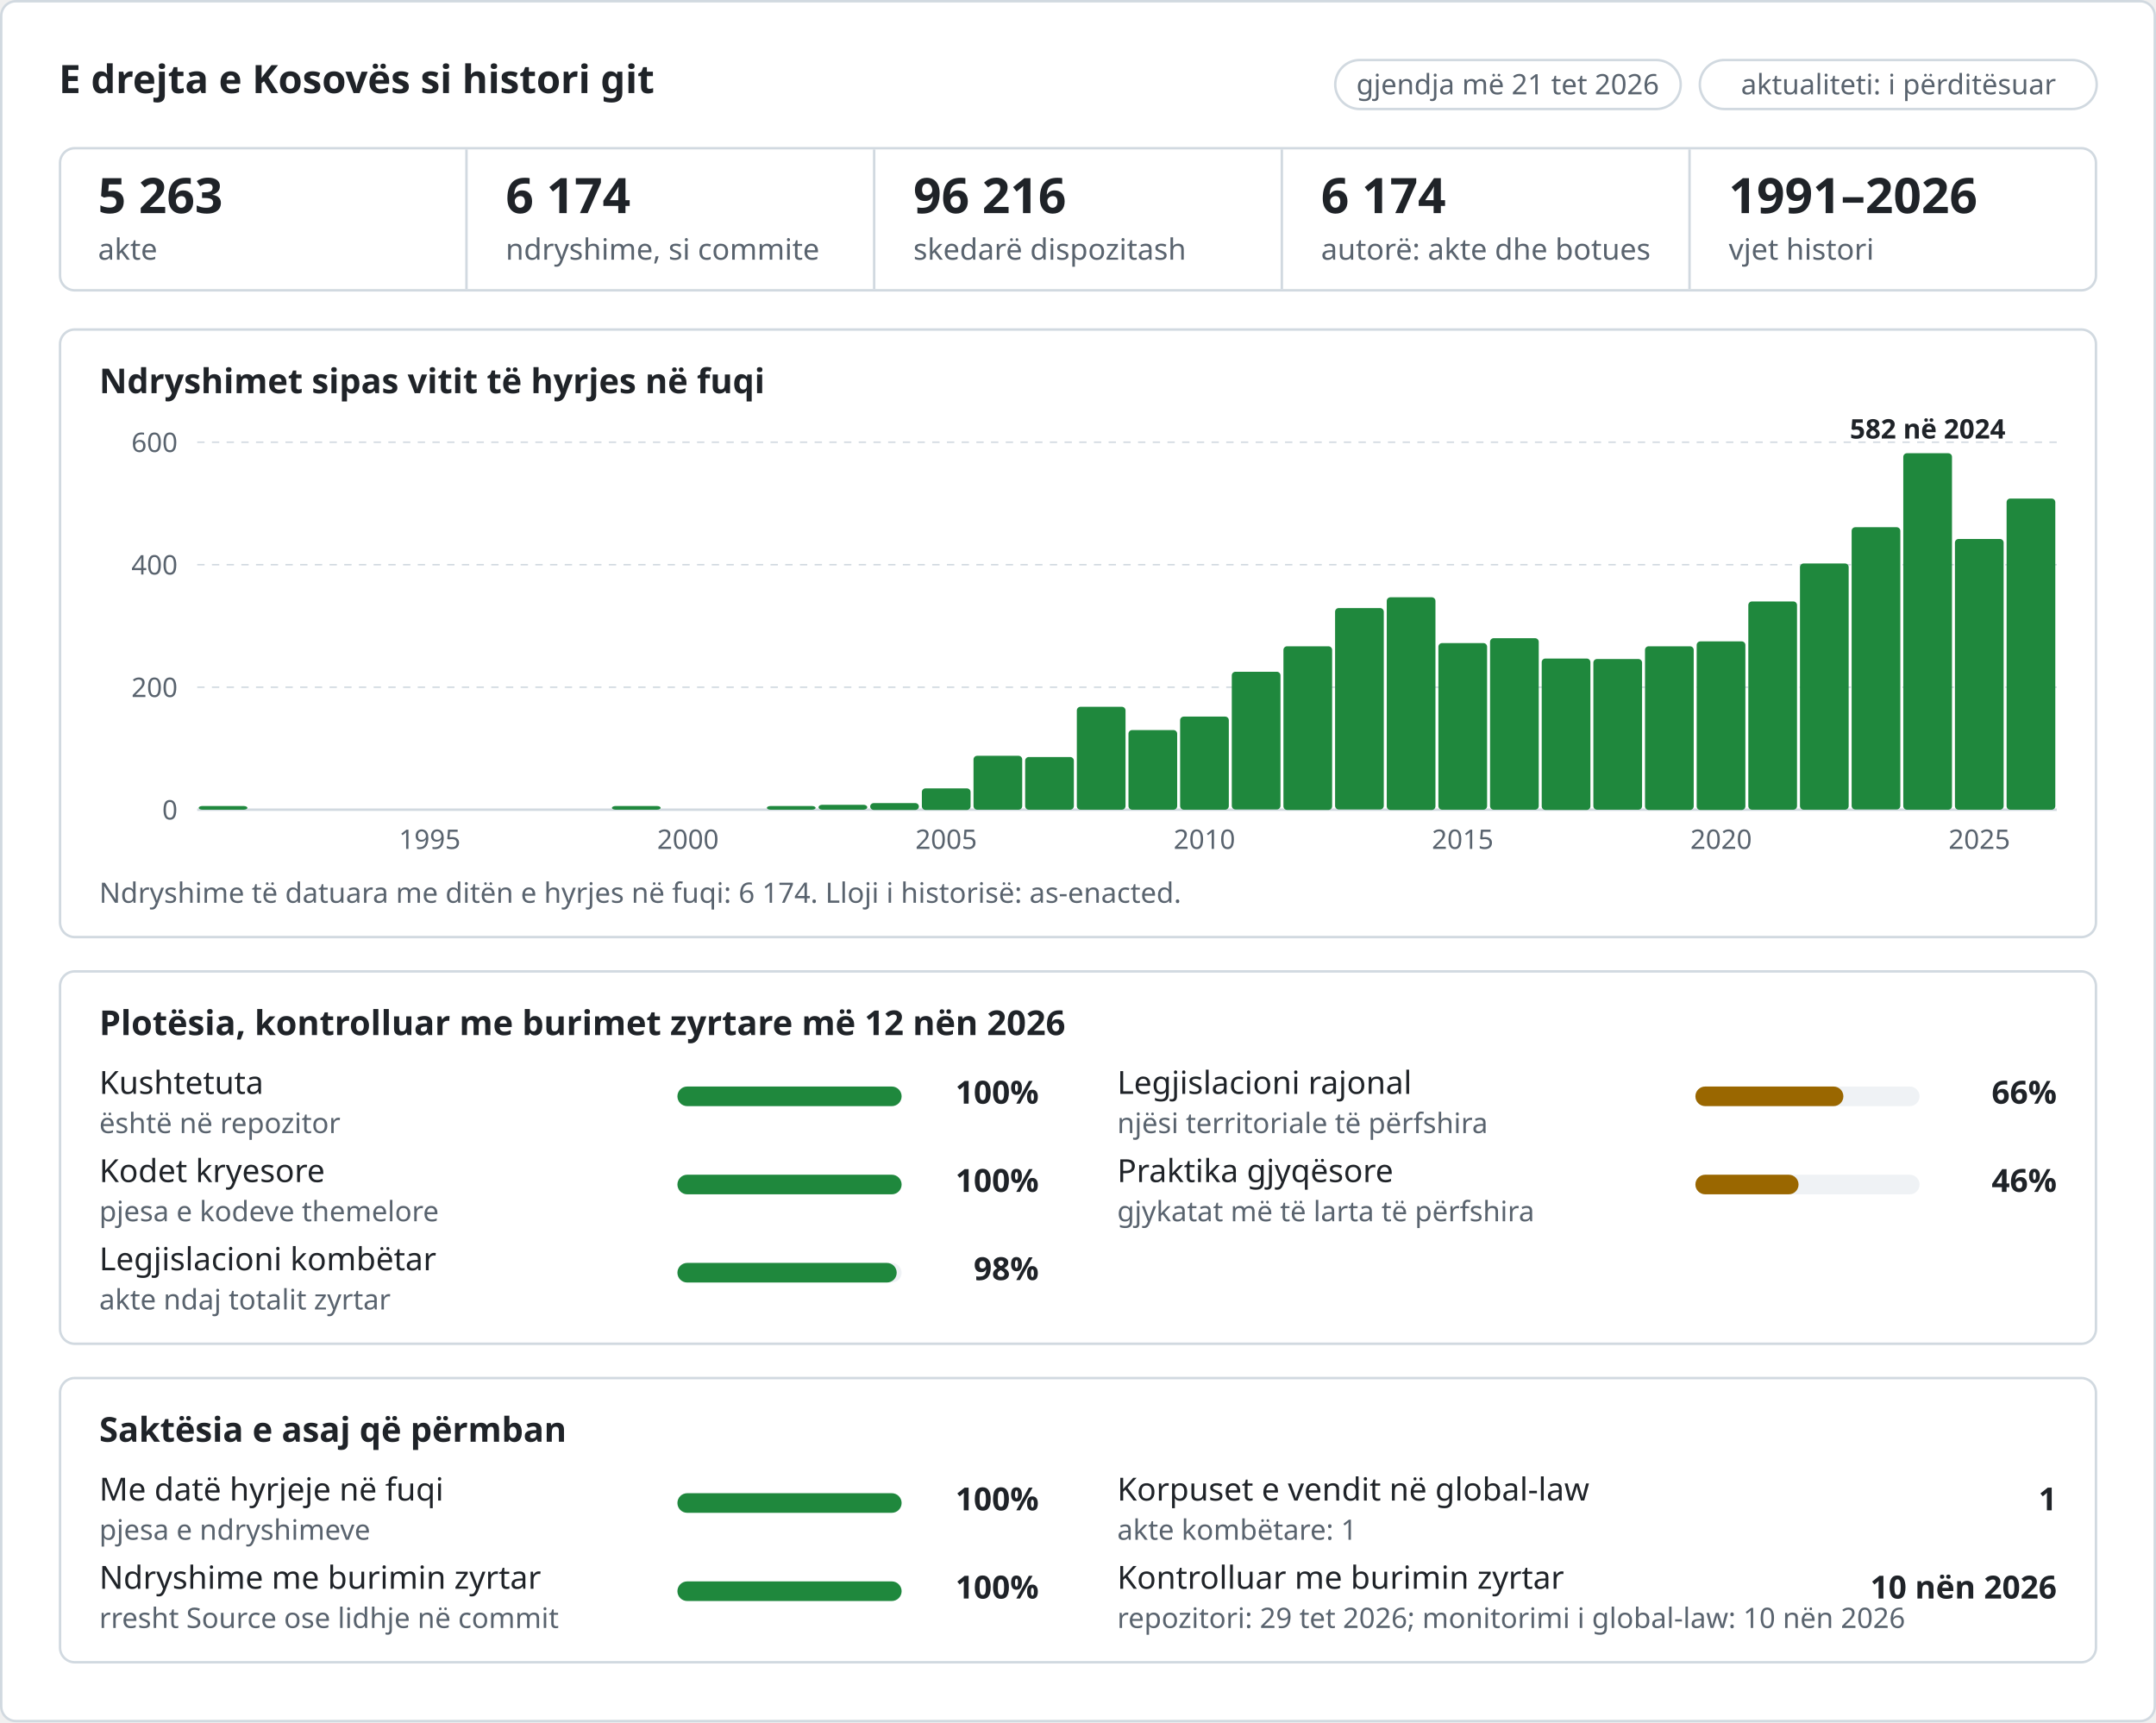
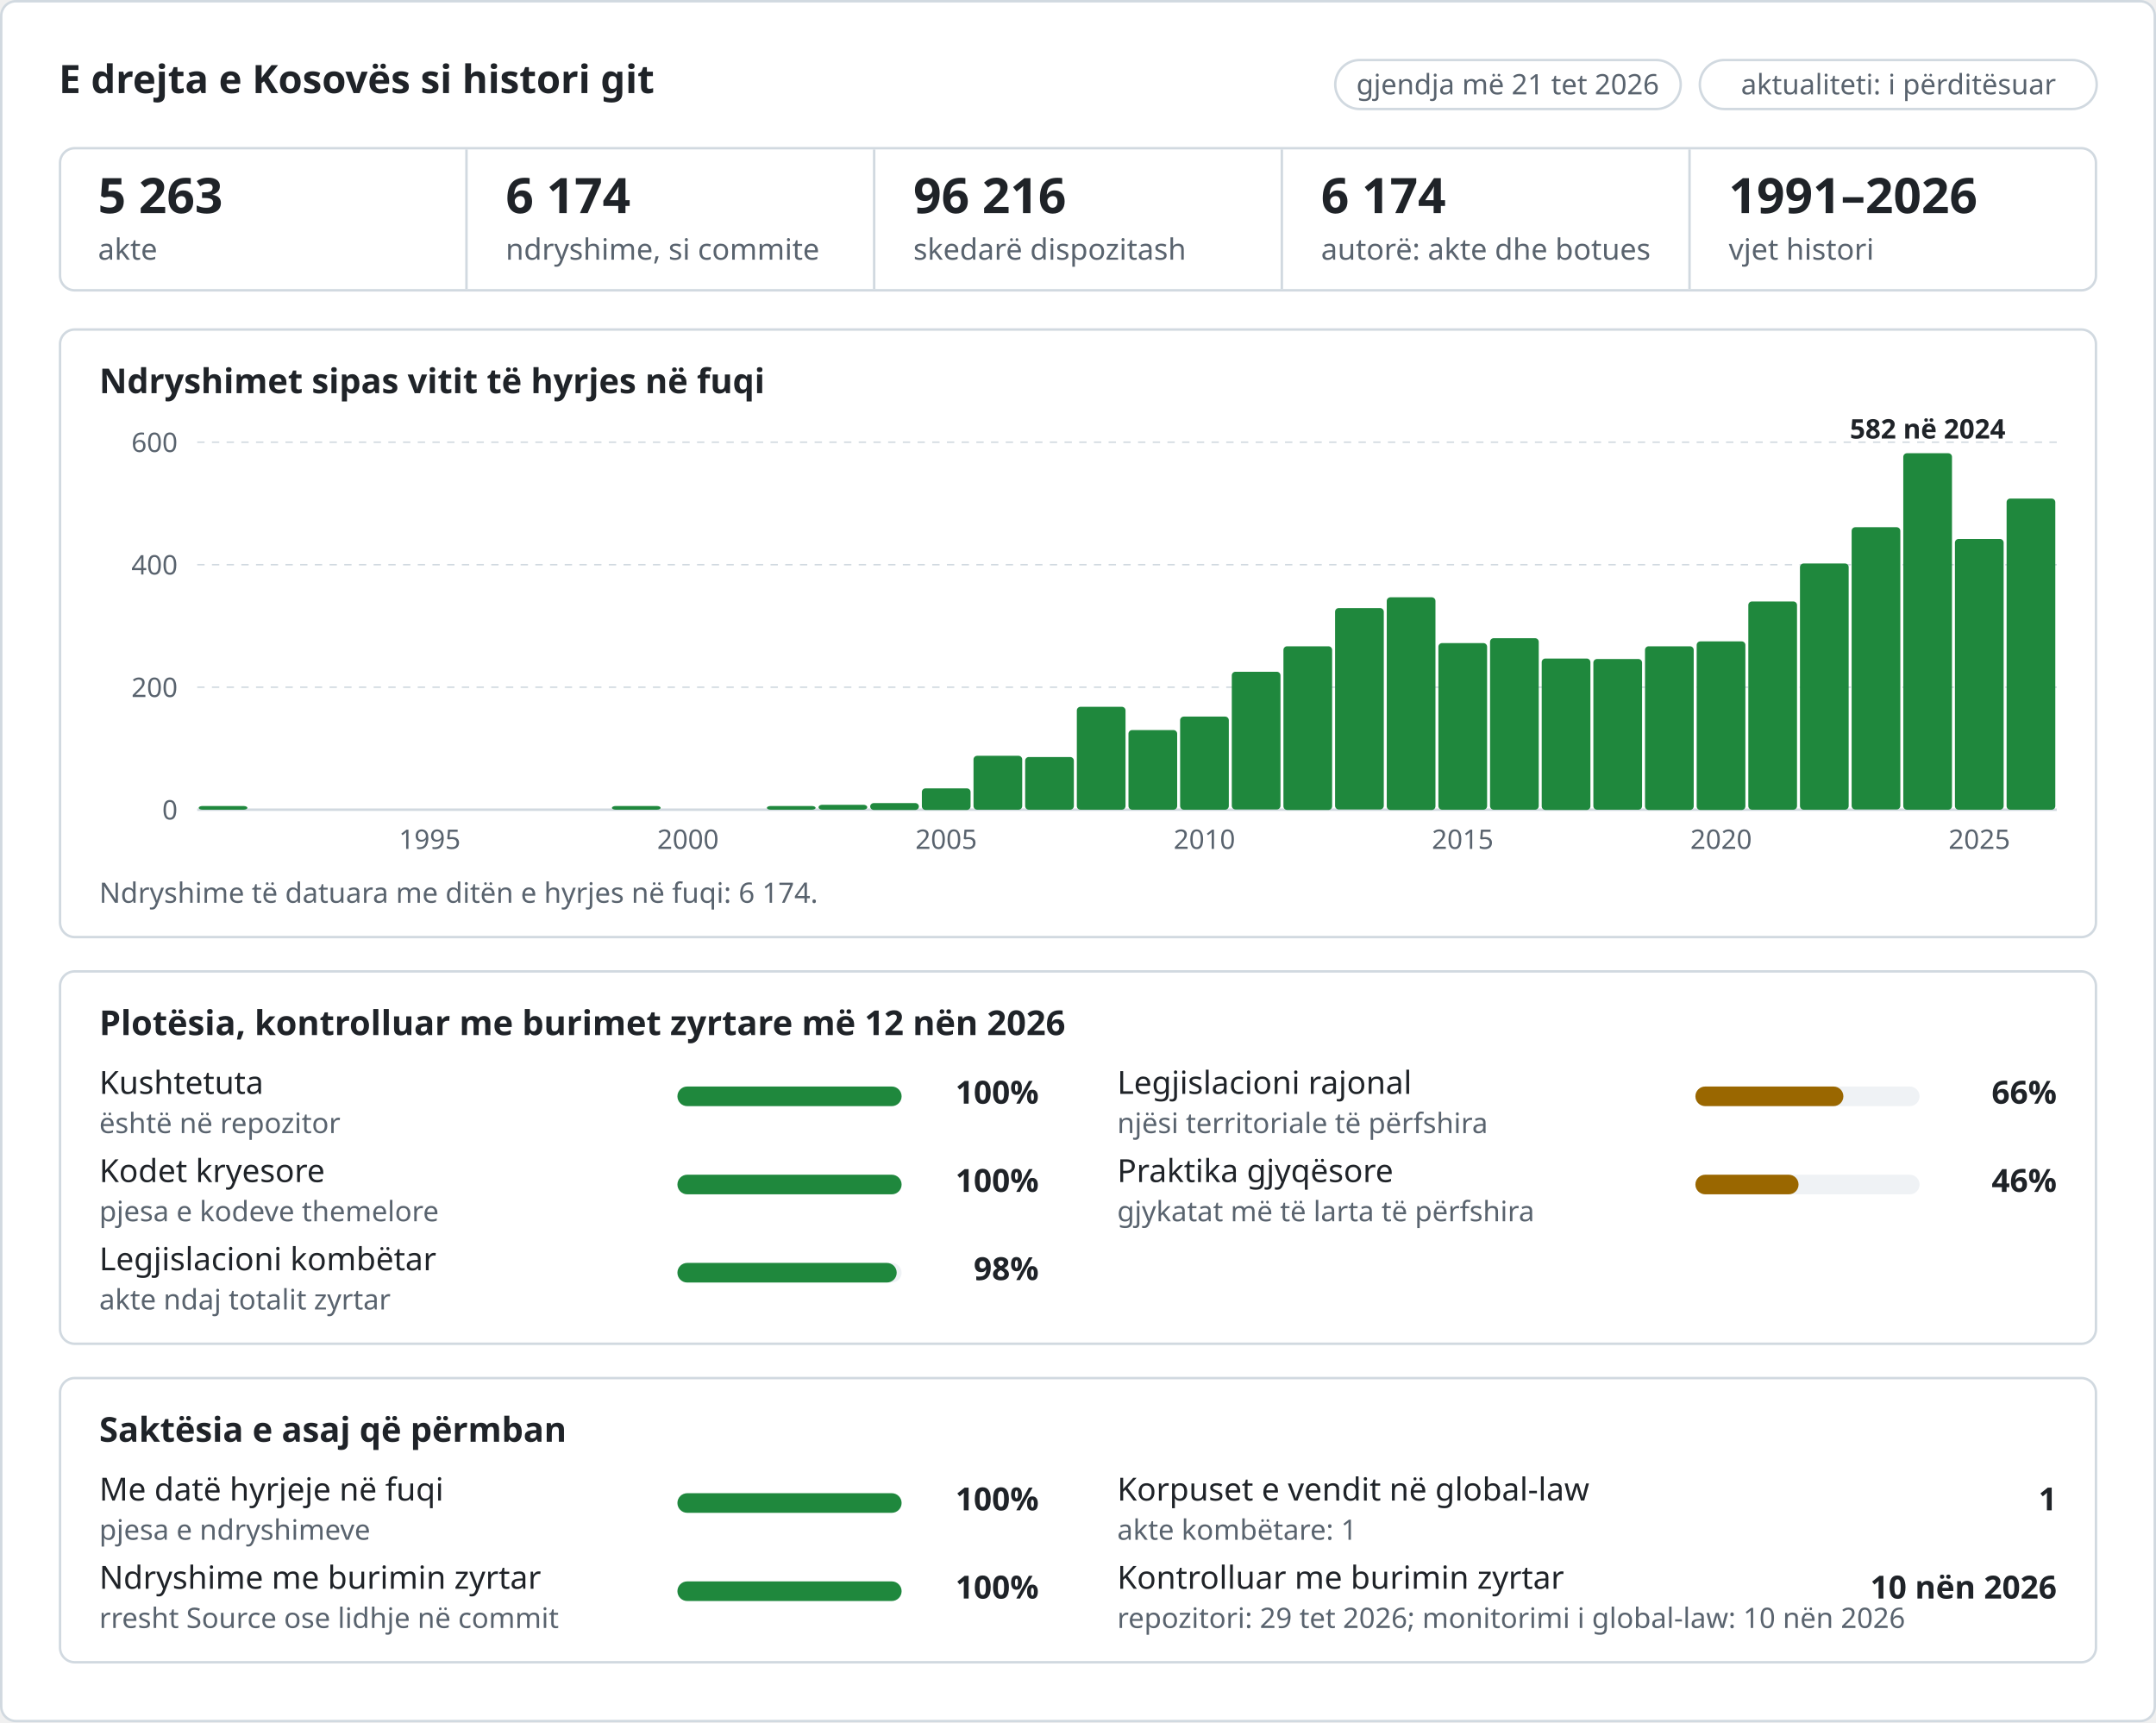
<svg xmlns="http://www.w3.org/2000/svg" width="880" height="703" viewBox="0 0 880 703" font-family="-apple-system,BlinkMacSystemFont,Segoe UI,Noto Sans,Helvetica,Arial,sans-serif">
  <rect x="0.5" y="0.5" width="879" height="702" rx="6" fill="#ffffff" stroke="#d1d9e0" />
  <text x="24" y="38" font-size="16" font-weight="600" fill="#1f2328">E drejta e Kosovës si histori git</text>
  <rect x="545.0" y="24.5" width="141" height="20" rx="10" fill="none" stroke="#d1d9e0" />
  <text x="615.4" y="38.5" font-size="11.5" font-weight="500" text-anchor="middle" fill="#59636e">gjendja më 21 tet 2026</text>
  <rect x="693.8" y="24.5" width="162" height="20" rx="10" fill="none" stroke="#d1d9e0" />
  <text x="774.9" y="38.5" font-size="11.5" font-weight="500" text-anchor="middle" fill="#59636e">aktualiteti: i përditësuar</text>
  <rect x="24.5" y="60.5" width="831" height="58" rx="6" fill="#ffffff" stroke="#d1d9e0" />
  <text x="40.0" y="87" font-size="20" font-weight="600" fill="#1f2328">5 263</text>
  <text x="40.0" y="106" font-size="12" fill="#59636e">akte</text>
  <line x1="190.4" y1="61" x2="190.4" y2="118" stroke="#d1d9e0" />
  <text x="206.4" y="87" font-size="20" font-weight="600" fill="#1f2328">6 174</text>
  <text x="206.4" y="106" font-size="12" fill="#59636e">ndryshime, si commite</text>
  <line x1="356.8" y1="61" x2="356.8" y2="118" stroke="#d1d9e0" />
  <text x="372.8" y="87" font-size="20" font-weight="600" fill="#1f2328">96 216</text>
  <text x="372.8" y="106" font-size="12" fill="#59636e">skedarë dispozitash</text>
  <line x1="523.2" y1="61" x2="523.2" y2="118" stroke="#d1d9e0" />
  <text x="539.2" y="87" font-size="20" font-weight="600" fill="#1f2328">6 174</text>
  <text x="539.2" y="106" font-size="12" fill="#59636e">autorë: akte dhe botues</text>
  <line x1="689.6" y1="61" x2="689.6" y2="118" stroke="#d1d9e0" />
  <text x="705.6" y="87" font-size="20" font-weight="600" fill="#1f2328">1991–2026</text>
  <text x="705.6" y="106" font-size="12" fill="#59636e">vjet histori</text>
  <rect x="24.5" y="134.5" width="831" height="248" rx="6" fill="#ffffff" stroke="#d1d9e0" />
  <text x="40.5" y="160.5" font-size="14" font-weight="600" fill="#1f2328">Ndryshimet sipas vitit të hyrjes në fuqi</text>
  <line x1="80.5" y1="330.5" x2="839.5" y2="330.5" stroke="#d1d9e0" stroke-width="1" />
  <text x="72.5" y="334.5" font-size="11" text-anchor="end" fill="#59636e">0</text>
  <line x1="80.5" y1="280.5" x2="839.5" y2="280.5" stroke="#d1d9e0" stroke-width="0.6" stroke-dasharray="3 3" />
  <text x="72.5" y="284.5" font-size="11" text-anchor="end" fill="#59636e">200</text>
  <line x1="80.5" y1="230.5" x2="839.5" y2="230.5" stroke="#d1d9e0" stroke-width="0.6" stroke-dasharray="3 3" />
  <text x="72.5" y="234.5" font-size="11" text-anchor="end" fill="#59636e">400</text>
  <line x1="80.5" y1="180.5" x2="839.5" y2="180.5" stroke="#d1d9e0" stroke-width="0.6" stroke-dasharray="3 3" />
  <text x="72.5" y="184.5" font-size="11" text-anchor="end" fill="#59636e">600</text>
  <rect x="81.10" y="329.0" width="19.88" height="1.5" rx="1.5" fill="#1f883d" />
  <text x="175.4" y="346.5" font-size="11" text-anchor="middle" fill="#59636e">1995</text>
  <rect x="249.77" y="329.0" width="19.88" height="1.5" rx="1.5" fill="#1f883d" />
  <text x="280.8" y="346.5" font-size="11" text-anchor="middle" fill="#59636e">2000</text>
  <rect x="313.02" y="329.0" width="19.88" height="1.5" rx="1.5" fill="#1f883d" />
  <rect x="334.10" y="328.5" width="19.88" height="2.0" rx="1.5" fill="#1f883d" />
  <rect x="355.18" y="327.8" width="19.88" height="2.8" rx="1.5" fill="#1f883d" />
  <rect x="376.27" y="321.8" width="19.88" height="8.8" rx="1.5" fill="#1f883d" />
  <text x="386.2" y="346.5" font-size="11" text-anchor="middle" fill="#59636e">2005</text>
  <rect x="397.35" y="308.5" width="19.88" height="22.0" rx="1.5" fill="#1f883d" />
  <rect x="418.43" y="309.0" width="19.88" height="21.5" rx="1.5" fill="#1f883d" />
  <rect x="439.52" y="288.5" width="19.88" height="42.0" rx="1.5" fill="#1f883d" />
  <rect x="460.60" y="298.0" width="19.88" height="32.5" rx="1.5" fill="#1f883d" />
  <rect x="481.68" y="292.5" width="19.88" height="38.0" rx="1.5" fill="#1f883d" />
  <text x="491.6" y="346.5" font-size="11" text-anchor="middle" fill="#59636e">2010</text>
  <rect x="502.77" y="274.2" width="19.88" height="56.2" rx="1.5" fill="#1f883d" />
  <rect x="523.85" y="263.8" width="19.88" height="66.8" rx="1.5" fill="#1f883d" />
  <rect x="544.93" y="248.2" width="19.88" height="82.2" rx="1.5" fill="#1f883d" />
  <rect x="566.02" y="243.8" width="19.88" height="86.8" rx="1.5" fill="#1f883d" />
  <rect x="587.10" y="262.5" width="19.88" height="68.0" rx="1.5" fill="#1f883d" />
  <text x="597.0" y="346.5" font-size="11" text-anchor="middle" fill="#59636e">2015</text>
  <rect x="608.18" y="260.5" width="19.88" height="70.0" rx="1.5" fill="#1f883d" />
  <rect x="629.27" y="268.8" width="19.88" height="61.8" rx="1.5" fill="#1f883d" />
  <rect x="650.35" y="269.0" width="19.88" height="61.5" rx="1.5" fill="#1f883d" />
  <rect x="671.43" y="263.8" width="19.88" height="66.8" rx="1.5" fill="#1f883d" />
  <rect x="692.52" y="261.8" width="19.88" height="68.8" rx="1.5" fill="#1f883d" />
  <text x="702.5" y="346.5" font-size="11" text-anchor="middle" fill="#59636e">2020</text>
  <rect x="713.60" y="245.5" width="19.88" height="85.0" rx="1.5" fill="#1f883d" />
  <rect x="734.68" y="230.0" width="19.88" height="100.5" rx="1.5" fill="#1f883d" />
  <rect x="755.77" y="215.2" width="19.88" height="115.2" rx="1.5" fill="#1f883d" />
  <rect x="776.85" y="185.0" width="19.88" height="145.5" rx="1.5" fill="#1f883d" />
  <text x="786.8" y="179.0" font-size="11" font-weight="600" text-anchor="middle" fill="#1f2328">582 në 2024</text>
  <rect x="797.93" y="220.0" width="19.88" height="110.5" rx="1.5" fill="#1f883d" />
  <text x="807.9" y="346.5" font-size="11" text-anchor="middle" fill="#59636e">2025</text>
  <rect x="819.02" y="203.5" width="19.88" height="127.0" rx="1.5" fill="#1f883d" />
-   <text x="40.5" y="368.5" font-size="11.5" fill="#59636e">Ndryshime të datuara me ditën e hyrjes në fuqi: 6 174. Lloji i historisë: as-enacted.</text>
+   <text x="40.5" y="368.5" font-size="11.5" fill="#59636e">Ndryshime të datuara me ditën e hyrjes në fuqi: 6 174.</text>
  <rect x="24.5" y="396.5" width="831" height="152" rx="6" fill="#ffffff" stroke="#d1d9e0" />
  <text x="40.5" y="422.5" font-size="14" font-weight="600" fill="#1f2328">Plotësia, kontrolluar me burimet zyrtare më 12 nën 2026</text>
  <text x="40.5" y="446.5" font-size="13" fill="#1f2328">Kushtetuta</text>
  <text x="40.5" y="462.5" font-size="11.5" fill="#59636e">është në repozitor</text>
  <g>
    <rect x="276.5" y="443.5" width="91.5" height="8" rx="4" fill="#eff2f5" />
    <rect x="276.5" y="443.5" width="91.5" height="8" rx="4" fill="#1f883d" />
  </g>
  <text x="424.0" y="450.5" font-size="13" font-weight="600" text-anchor="end" fill="#1f2328">100%</text>
  <text x="40.5" y="482.5" font-size="13" fill="#1f2328">Kodet kryesore</text>
  <text x="40.5" y="498.5" font-size="11.5" fill="#59636e">pjesa e kodeve themelore</text>
  <g>
    <rect x="276.5" y="479.5" width="91.5" height="8" rx="4" fill="#eff2f5" />
    <rect x="276.5" y="479.5" width="91.5" height="8" rx="4" fill="#1f883d" />
  </g>
  <text x="424.0" y="486.5" font-size="13" font-weight="600" text-anchor="end" fill="#1f2328">100%</text>
  <text x="40.5" y="518.5" font-size="13" fill="#1f2328">Legjislacioni kombëtar</text>
  <text x="40.5" y="534.5" font-size="11.5" fill="#59636e">akte ndaj totalit zyrtar</text>
  <g>
    <rect x="276.5" y="515.5" width="91.5" height="8" rx="4" fill="#eff2f5" />
    <rect x="276.5" y="515.5" width="89.5" height="8" rx="4" fill="#1f883d" />
  </g>
  <text x="424.0" y="522.5" font-size="13" font-weight="600" text-anchor="end" fill="#1f2328">98%</text>
  <text x="456.0" y="446.5" font-size="13" fill="#1f2328">Legjislacioni rajonal</text>
  <text x="456.0" y="462.5" font-size="11.5" fill="#59636e">njësi territoriale të përfshira</text>
  <g>
    <rect x="692.0" y="443.5" width="91.5" height="8" rx="4" fill="#eff2f5" />
    <rect x="692.0" y="443.5" width="60.4" height="8" rx="4" fill="#9a6700" />
  </g>
  <text x="839.5" y="450.5" font-size="13" font-weight="600" text-anchor="end" fill="#1f2328">66%</text>
  <text x="456.0" y="482.5" font-size="13" fill="#1f2328">Praktika gjyqësore</text>
  <text x="456.0" y="498.5" font-size="11.5" fill="#59636e">gjykatat më të larta të përfshira</text>
  <g>
    <rect x="692.0" y="479.5" width="91.5" height="8" rx="4" fill="#eff2f5" />
    <rect x="692.0" y="479.5" width="42.1" height="8" rx="4" fill="#9a6700" />
  </g>
  <text x="839.5" y="486.5" font-size="13" font-weight="600" text-anchor="end" fill="#1f2328">46%</text>
  <rect x="24.5" y="562.5" width="831" height="116" rx="6" fill="#ffffff" stroke="#d1d9e0" />
  <text x="40.5" y="588.5" font-size="14" font-weight="600" fill="#1f2328">Saktësia e asaj që përmban</text>
  <text x="40.5" y="612.5" font-size="13" fill="#1f2328">Me datë hyrjeje në fuqi</text>
  <text x="40.5" y="628.5" font-size="11.5" fill="#59636e">pjesa e ndryshimeve</text>
  <g>
    <rect x="276.5" y="609.5" width="91.5" height="8" rx="4" fill="#eff2f5" />
    <rect x="276.5" y="609.5" width="91.5" height="8" rx="4" fill="#1f883d" />
  </g>
  <text x="424.0" y="616.5" font-size="13" font-weight="600" text-anchor="end" fill="#1f2328">100%</text>
  <text x="40.5" y="648.5" font-size="13" fill="#1f2328">Ndryshime me burimin zyrtar</text>
  <text x="40.5" y="664.5" font-size="11.5" fill="#59636e">rresht Source ose lidhje në commit</text>
  <g>
    <rect x="276.5" y="645.5" width="91.5" height="8" rx="4" fill="#eff2f5" />
    <rect x="276.5" y="645.5" width="91.5" height="8" rx="4" fill="#1f883d" />
  </g>
  <text x="424.0" y="652.5" font-size="13" font-weight="600" text-anchor="end" fill="#1f2328">100%</text>
  <text x="456.0" y="612.5" font-size="13" fill="#1f2328">Korpuset e vendit në global-law</text>
  <text x="456.0" y="628.5" font-size="11.5" fill="#59636e">akte kombëtare: 1</text>
  <text x="839.5" y="616.5" font-size="13" font-weight="600" text-anchor="end" fill="#1f2328">1</text>
  <text x="456.0" y="648.5" font-size="13" fill="#1f2328">Kontrolluar me burimin zyrtar</text>
  <text x="456.0" y="664.5" font-size="11.5" fill="#59636e">repozitori: 29 tet 2026; monitorimi i global-law: 10 nën 2026</text>
  <text x="839.5" y="652.5" font-size="13" font-weight="600" text-anchor="end" fill="#1f2328">10 nën 2026</text>
</svg>
